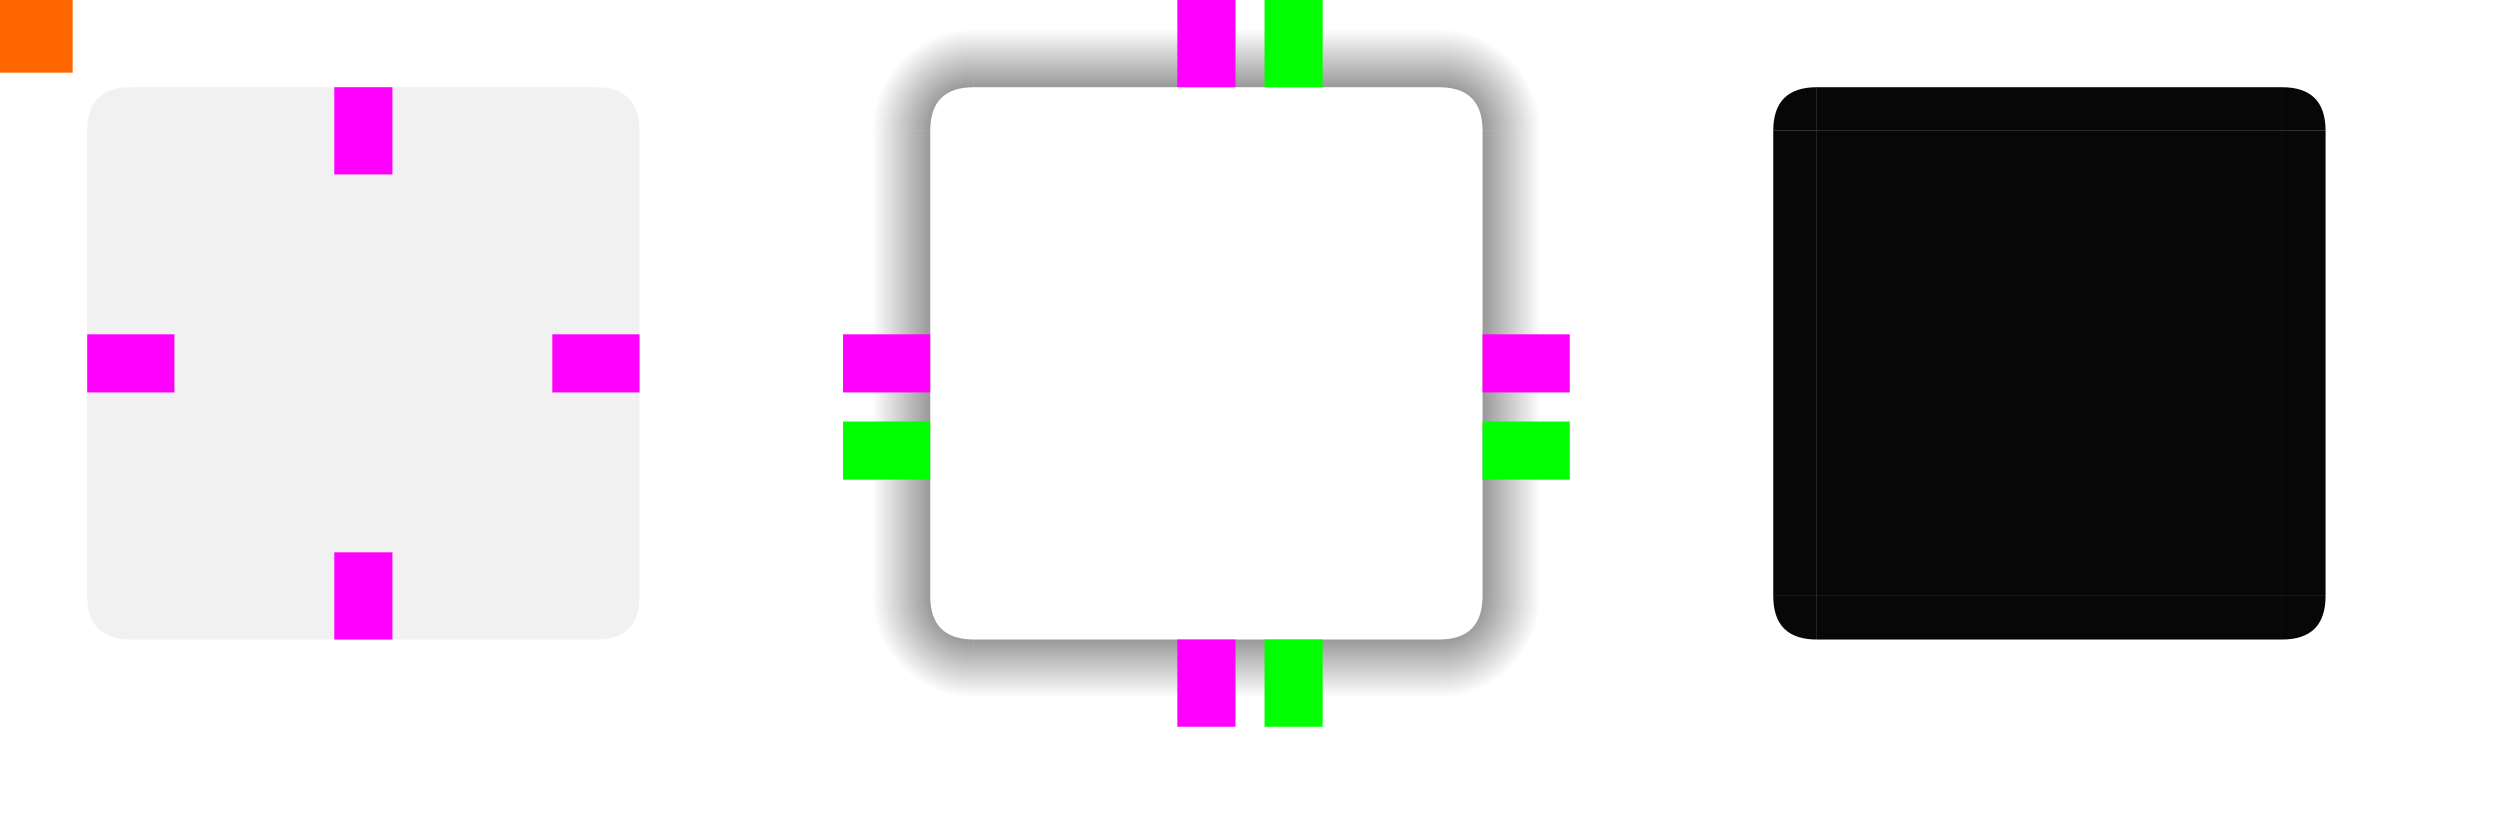
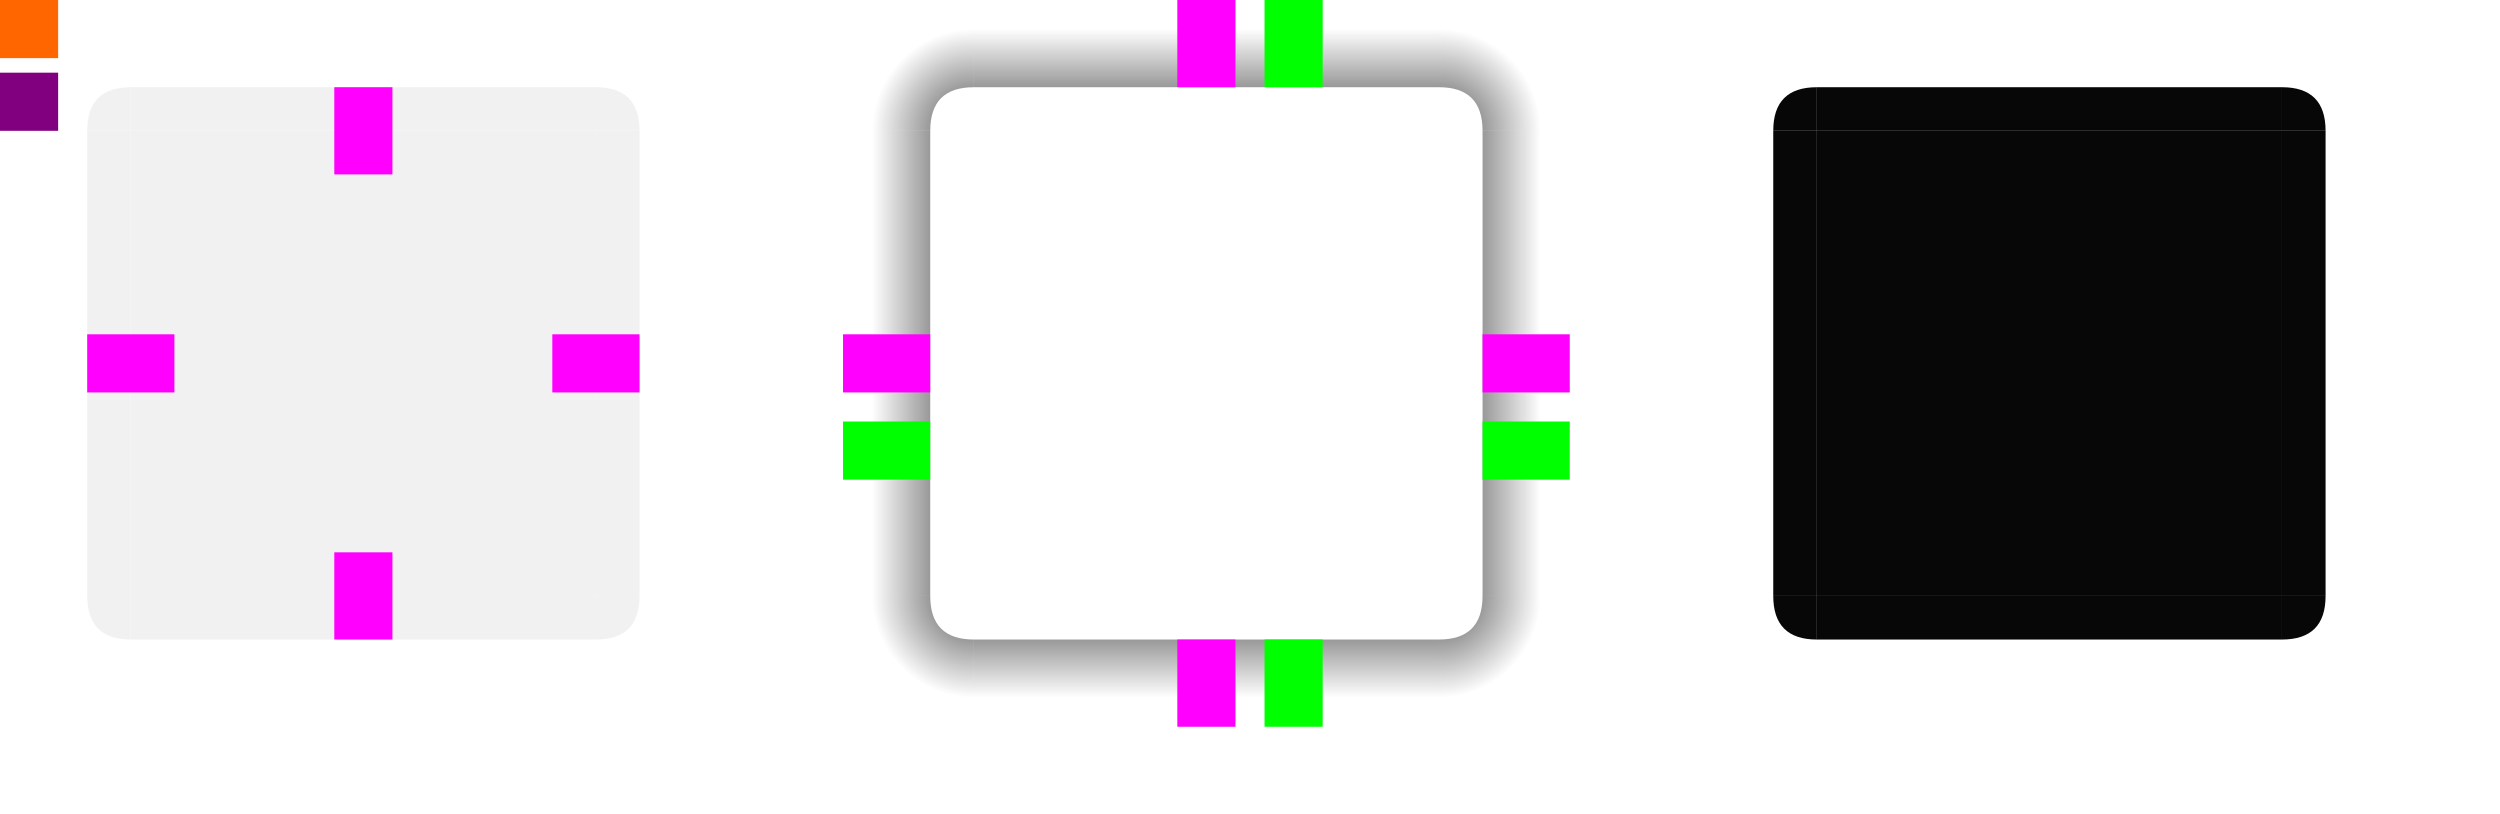
<svg xmlns="http://www.w3.org/2000/svg" xmlns:xlink="http://www.w3.org/1999/xlink" id="svg" viewBox="0 0 172 56">
  <defs id="defs4">
    <style id="current-color-scheme" type="text/css">
			.ColorScheme-Text {
				color:#31363b;
				stop-color:#31363b;
			}
			.ColorScheme-Background {
				color:#eff0f1;
				stop-color:#eff0f1;
			}
			.ColorScheme-Highlight {
				color:#3daee9;
				stop-color:#3daee9;
			}
			.ColorScheme-ViewText {
				color:#31363b;
				stop-color:#31363b;
			}
			.ColorScheme-ViewBackground {
				color:#fcfcfc;
				stop-color:#fcfcfc;
			}
			.ColorScheme-ViewHover {
				color:#93cee9;
				stop-color:#93cee9;
			}
			.ColorScheme-ViewFocus{
				color:#3daee9;
				stop-color:#3daee9;
			}
			.ColorScheme-ButtonText {
				color:#31363b;
				stop-color:#31363b;
			}
			.ColorScheme-ButtonBackground {
				color:#eff0f1;
				stop-color:#eff0f1;
			}
			.ColorScheme-ButtonHover {
				color:#93cee9;
				stop-color:#93cee9;
			}
			.ColorScheme-ButtonFocus{
				color:#3daee9;
				stop-color:#3daee9;
			}
		</style>
    <linearGradient id="linearGradientShadowEdge">
      <stop id="stopEdge" offset="0" style="stop-color:#000000;stop-opacity:0.444" />
      <stop id="stopEdgeShadowDone" offset="0.667" style="stop-color:#000000;stop-opacity:0;" />
    </linearGradient>
    <linearGradient id="linearGradientShadowCorner">
      <stop id="stopCornerEdge" offset="0.333" style="stop-color:#000000;stop-opacity:0.444" />
      <stop id="stopCornerShadowDone" offset="0.778" style="stop-color:#000000;stop-opacity:0;" />
    </linearGradient>
    <linearGradient id="linearGradientShadowLeft" gradientUnits="userSpaceOnUse" xlink:href="#linearGradientShadowEdge" x1="6" y1="28" x2="0" y2="28" />
    <radialGradient id="radialGradientShadowTopLeft" gradientUnits="userSpaceOnUse" xlink:href="#linearGradientShadowCorner" cx="9.0" cy="9.0" fx="9.0" fy="9.0" r="9.0" />
    <linearGradient id="linearGradientShadowTop" gradientUnits="userSpaceOnUse" xlink:href="#linearGradientShadowEdge" x1="28" y1="6" x2="28" y2="0" />
    <radialGradient id="radialGradientShadowTopRight" gradientUnits="userSpaceOnUse" xlink:href="#linearGradientShadowCorner" cx="41.0" cy="9.0" fx="41.0" fy="9.0" r="9.0" />
    <linearGradient id="linearGradientShadowRight" gradientUnits="userSpaceOnUse" xlink:href="#linearGradientShadowEdge" x1="44.0" y1="28" x2="50.0" y2="28" />
    <linearGradient id="linearGradientShadowBottom" gradientUnits="userSpaceOnUse" xlink:href="#linearGradientShadowEdge" x1="28" y1="44.0" x2="28" y2="50.0" />
    <radialGradient id="radialGradientShadowBottomLeft" gradientUnits="userSpaceOnUse" xlink:href="#linearGradientShadowCorner" cx="9.0" cy="41.0" fx="9.0" fy="41.0" r="9.0" />
    <radialGradient id="radialGradientShadowBottomRight" gradientUnits="userSpaceOnUse" xlink:href="#linearGradientShadowCorner" cx="41.0" cy="41.0" fx="41.0" fy="41.0" r="9.0" />
  </defs>
  <g id="layer1">
-     <rect id="hint-tile-center" x="0" y="0" width="5" height="5" style="opacity:1;fill:#ff6600;fill-opacity:1;stroke:none" />
+     <rect id="hint-tile-center" x="0" y="0" width="4" height="4" style="opacity:1;fill:#ff6600;fill-opacity:1;stroke:none" />
+     <rect id="thick-center" x="0" y="5" width="4" height="4" style="fill:#800080;fill-opacity:1;stroke:none" />
    <g id="tileset" transform="translate(6,6)">
      <g id="topleft">
        <path id="rectTopLeft" class="ColorScheme-Background" d="m 3.0,3.0 h -3.0 v -0.0 c 0,-2.0 1.0,-3.0 3.0,-3.0 h 0.0 z" style="opacity:0.9;fill:currentColor;fill-opacity:1;stroke:none" />
      </g>
      <g id="top">
        <rect id="rectTop" class="ColorScheme-Background" x="3.0" y="0" width="32" height="3.0" style="opacity:0.9;fill:currentColor;fill-opacity:1;stroke:none" />
      </g>
      <g id="topright">
        <path id="rectRight" class="ColorScheme-Background" d="m 35.0,3.0 v -3.0 h 0.0 c 2.0,0 3.0,1.0 3.0,3.0 v 0.0 z" style="opacity:0.9;fill:currentColor;fill-opacity:1;stroke:none" />
      </g>
      <g id="left">
        <rect id="rectLeft" class="ColorScheme-Background" x="0" y="3.0" width="3.0" height="32" style="opacity:0.9;fill:currentColor;fill-opacity:1;stroke:none" />
      </g>
      <g id="center">
        <rect id="rectCenter" class="ColorScheme-Background" x="3.0" y="3.0" width="32" height="32" style="opacity:0.9;fill:currentColor;fill-opacity:1;stroke:none" />
      </g>
      <g id="right">
        <rect id="rectRight" class="ColorScheme-Background" x="35.0" y="3.0" width="3.0" height="32" style="opacity:0.9;fill:currentColor;fill-opacity:1;stroke:none" />
      </g>
      <g id="bottomleft">
        <path id="pathBottomLeft" class="ColorScheme-Background" d="m 3.0,35.0 v 3.0 h -0.0 c -2.0,0 -3.0,-1.0 -3.0,-3.0 v -0.0 z" style="opacity:0.9;fill:currentColor;fill-opacity:1;stroke:none" />
      </g>
      <g id="bottom">
        <rect id="rectBottom" class="ColorScheme-Background" x="3.0" y="35.0" width="32" height="3.0" style="opacity:0.9;fill:currentColor;fill-opacity:1;stroke:none" />
      </g>
      <g id="bottomright">
        <path id="rectBottomRight" class="ColorScheme-Background" d="m 35.0,35.0 h 3.0 v 0.0 c 0,2.0 -1.0,3.0 -3.0,3.0 h -0.0 z" style="opacity:0.9;fill:currentColor;fill-opacity:1;stroke:none" />
      </g>
      <rect id="hint-top-margin" x="17.0" y="0" width="4" height="6.0" style="fill:#ff00ff;fill-opacity:1;stroke:none" />
      <rect id="hint-left-margin" x="0" y="17.0" width="6.0" height="4" style="fill:#ff00ff;fill-opacity:1;stroke:none" />
      <rect id="hint-right-margin" x="32.0" y="17.0" width="6.0" height="4" style="fill:#ff00ff;fill-opacity:1;stroke:none" />
      <rect id="hint-bottom-margin" x="17.0" y="32.0" width="4" height="6.0" style="fill:#ff00ff;fill-opacity:1;stroke:none" />
+       <rect id="thick-hint-top-margin" x="21.0" y="0" width="4" height="0" style="fill:#800080;fill-opacity:1;stroke:none" />
+       <rect id="thick-hint-left-margin" x="0" y="21.0" width="0" height="4" style="fill:#800080;fill-opacity:1;stroke:none" />
+       <rect id="thick-hint-right-margin" x="38.0" y="21.0" width="0" height="4" style="fill:#800080;fill-opacity:1;stroke:none" />
+       <rect id="thick-hint-bottom-margin" x="21.0" y="38.0" width="4" height="0" style="fill:#800080;fill-opacity:1;stroke:none" />
    </g>
    <g id="shadow-tileset" transform="translate(58,0)">
-       <g id="shadow-topleft">
+       <g id="shadow-topleft" style="opacity:1">
        <rect id="rectShadowTopLeft-Left" x="0" y="9.0" width="6" height="0.0" style="fill:url(#linearGradientShadowLeft);fill-opacity:1;fill-rule:evenodd;stroke:none;stroke-width:1px;stroke-linecap:butt;stroke-linejoin:miter;stroke-opacity:1;opacity:0.9" />
        <path id="pathShadowTopLeft-TopLeft" d="m 0,0 v 9.0 h 6 c 0,-2.0 1.0,-3.0 3.0,-3.0 v -6 z" style="opacity:0.9;fill:url(#radialGradientShadowTopLeft);fill-opacity:1;fill-rule:evenodd;stroke:none;stroke-width:1px;stroke-linecap:butt;stroke-linejoin:miter;stroke-opacity:1" />
        <rect id="rectShadowTopLeft-Top" x="9.0" y="0" width="0.0" height="6" style="fill:url(#linearGradientShadowTop);fill-opacity:1;fill-rule:evenodd;stroke:none;stroke-width:1px;stroke-linecap:butt;stroke-linejoin:miter;stroke-opacity:1;opacity:0.9" />
      </g>
-       <g id="shadow-top">
+       <g id="shadow-top" style="opacity:1">
        <rect id="rectShadowTop-Top" x="9.0" y="0" width="32" height="6" style="opacity:0.9;fill:url(#linearGradientShadowTop);fill-opacity:1;stroke:none" />
        <rect id="rectShadowTop-Placeholder" x="9.0" y="6" width="32" height="3.0" style="opacity:1;fill:none;fill-opacity:1;stroke:none" />
      </g>
-       <g id="shadow-topright">
+       <g id="shadow-topright" style="opacity:1">
        <rect id="rectShadowTopRight-Top" x="41.0" y="0" width="0.0" height="6" style="fill:url(#linearGradientShadowTop);fill-opacity:1;fill-rule:evenodd;stroke:none;stroke-width:1px;stroke-linecap:butt;stroke-linejoin:miter;stroke-opacity:1;opacity:0.9" />
        <path id="pathShadowTopRight-TopRight" d="m 50.0,0 h -9.0 v 6 c 2.0,0 3.0,1.0 3.0,3.0 h 6 z" style="opacity:0.9;fill:url(#radialGradientShadowTopRight);fill-opacity:1;fill-rule:evenodd;stroke:none;stroke-width:1px;stroke-linecap:butt;stroke-linejoin:miter;stroke-opacity:1" />
        <rect id="rectShadowTopRight-Right" x="44.0" y="9.0" width="6" height="0.0" style="fill:url(#linearGradientShadowRight);fill-opacity:1;fill-rule:evenodd;stroke:none;stroke-width:1px;stroke-linecap:butt;stroke-linejoin:miter;stroke-opacity:1;opacity:0.9" />
      </g>
-       <g id="shadow-left">
+       <g id="shadow-left" style="opacity:1">
        <rect id="rectShadowLeft-Left" x="0" y="9.0" width="6" height="32" style="opacity:0.9;fill:url(#linearGradientShadowLeft);fill-opacity:1;stroke:none" />
        <rect id="rectShadowLeft-Placeholder" x="6" y="9.0" width="3.0" height="32" style="opacity:1;fill:none;fill-opacity:1;stroke:none" />
      </g>
-       <g id="shadow-center">
+       <g id="shadow-center" style="opacity:1">
        <rect id="rectShadowCenter-Placeholder" x="9.0" y="9.0" width="32" height="32" style="opacity:1;fill:none;fill-opacity:1;stroke:none" />
      </g>
-       <g id="shadow-right">
+       <g id="shadow-right" style="opacity:1">
        <rect id="rectShadowRight-Right" x="44.0" y="9.0" width="6" height="32" style="opacity:0.9;fill:url(#linearGradientShadowRight);fill-opacity:1;stroke:none" />
        <rect id="rectShadowRight-Placeholder" x="41.0" y="9.0" width="3.0" height="32" style="opacity:1;fill:none;fill-opacity:1;stroke:none" />
      </g>
-       <g id="shadow-bottomleft">
+       <g id="shadow-bottomleft" style="opacity:1">
        <rect id="rectShadowBottomLeft-Left" x="0" y="41.0" width="6" height="0.0" style="fill:url(#linearGradientShadowLeft);fill-opacity:1;fill-rule:evenodd;stroke:none;stroke-width:1px;stroke-linecap:butt;stroke-linejoin:miter;stroke-opacity:1;opacity:0.9" />
        <path id="pathShadowBottomLeft-BottomLeft" d="m 0,50.0 h 9.0 v -6 c -2.0,0 -3.0,-1.0 -3.0,-3.0 h -6 z" style="opacity:0.9;fill:url(#radialGradientShadowBottomLeft);fill-opacity:1;fill-rule:evenodd;stroke:none;stroke-width:1px;stroke-linecap:butt;stroke-linejoin:miter;stroke-opacity:1" />
        <rect id="rectShadowBottomLeft-Bottom" x="9" y="44.0" width="0.0" height="6" style="fill:url(#linearGradientShadowBottom);fill-opacity:1;fill-rule:evenodd;stroke:none;stroke-width:1px;stroke-linecap:butt;stroke-linejoin:miter;stroke-opacity:1;opacity:0.9" />
      </g>
-       <g id="shadow-bottom">
+       <g id="shadow-bottom" style="opacity:1">
        <rect id="rectShadowBottom-Bottom" x="9.0" y="44.0" width="32" height="6" style="opacity:0.9;fill:url(#linearGradientShadowBottom);fill-opacity:1;stroke:none" />
        <rect id="rectShadowBottom-Placeholder" x="9.0" y="41.0" width="32" height="3.0" style="opacity:1;fill:none;fill-opacity:1;stroke:none" />
      </g>
-       <g id="shadow-bottomright">
+       <g id="shadow-bottomright" style="opacity:1">
        <rect id="rectShadowBottomRight-Bottom" x="41.0" y="44.0" width="0.0" height="6" style="fill:url(#linearGradientShadowBottom);fill-opacity:1;fill-rule:evenodd;stroke:none;stroke-width:1px;stroke-linecap:butt;stroke-linejoin:miter;stroke-opacity:1;opacity:0.9" />
        <path id="pathShadowBottomRight-BottomRight" d="m 50.0,50.0 v -9.0 h -6 c 0,2.0 -1.0,3.0 -3.0,3.0 v 6 z" style="opacity:0.9;fill:url(#radialGradientShadowBottomRight);fill-opacity:1;fill-rule:evenodd;stroke:none;stroke-width:1px;stroke-linecap:butt;stroke-linejoin:miter;stroke-opacity:1" />
        <rect id="rectShadowBottomRight-Right" x="44.0" y="41.0" width="6" height="0.0" style="fill:url(#linearGradientShadowRight);fill-opacity:1;fill-rule:evenodd;stroke:none;stroke-width:1px;stroke-linecap:butt;stroke-linejoin:miter;stroke-opacity:1;opacity:0.9" />
      </g>
      <rect id="shadow-hint-top-margin" x="23" y="0" width="4" height="6" style="fill:#ff00ff;fill-opacity:1;stroke:none" />
      <rect id="shadow-hint-left-margin" x="0" y="23" width="6" height="4" style="fill:#ff00ff;fill-opacity:1;stroke:none" />
      <rect id="shadow-hint-right-margin" x="44" y="23" width="6" height="4" style="fill:#ff00ff;fill-opacity:1;stroke:none" />
      <rect id="shadow-hint-bottom-margin" x="23" y="44" width="4" height="6" style="fill:#ff00ff;fill-opacity:1;stroke:none" />
      <rect id="shadow-hint-top-inset" x="29" y="0" width="4" height="6" style="fill:#00ff00;fill-opacity:1;stroke:none" />
      <rect id="shadow-hint-left-inset" x="0" y="29" width="6" height="4" style="fill:#00ff00;fill-opacity:1;stroke:none" />
      <rect id="shadow-hint-right-inset" x="44" y="29" width="6" height="4" style="fill:#00ff00;fill-opacity:1;stroke:none" />
      <rect id="shadow-hint-bottom-inset" x="29" y="44" width="4" height="6" style="fill:#00ff00;fill-opacity:1;stroke:none" />
    </g>
    <g id="mask-tileset" transform="translate(122,6)">
      <g id="mask-topleft">
        <path id="pathMaskTopLeft" d="m 3.0,3.0 h -3.0 v -0.0 c 0,-2.0 1.0,-3.0 3.0,-3.0 h 0.0 z" style="opacity:0.97;fill:#000000;fill-opacity:1" />
      </g>
      <g id="mask-top">
        <rect id="rectMaskTop" x="3.0" y="0" width="32" height="3.0" style="opacity:0.97;fill:#000000;fill-opacity:1;stroke:none" />
      </g>
      <g id="mask-topright">
        <path id="pathMaskTopRight" d="m 35.0,3.0 v -3.0 h 0.0 c 2.0,0 3.0,1.0 3.0,3.0 v 0.0 z" style="opacity:0.97;fill:#000000;fill-opacity:1" />
      </g>
      <g id="mask-left">
        <rect id="rectMaskLeft" x="0" y="3.0" width="3.0" height="32" style="opacity:0.97;fill:#000000;fill-opacity:1;stroke:none" />
      </g>
      <g id="mask-center">
        <rect id="rectMaskCenter" x="3.0" y="3.0" width="32" height="32" style="opacity:0.97;fill:#000000;fill-opacity:1;stroke:none" />
      </g>
      <g id="mask-right">
        <rect id="rectMaskRight" x="35.0" y="3.0" width="3.0" height="32" style="opacity:0.97;fill:#000000;fill-opacity:1;stroke:none" />
      </g>
      <g id="mask-bottomleft">
        <path id="pathMaskBottomLeft" d="m 3.0,35.0 v 3.0 h -0.0 c -2.0,0 -3.0,-1.0 -3.0,-3.0 v -0.0 z" style="opacity:0.97;fill:#000000;fill-opacity:1" />
      </g>
      <g id="mask-bottom">
        <rect id="rectMaskBottom" x="3.0" y="35.0" width="32" height="3.0" style="opacity:0.97;fill:#000000;fill-opacity:1;stroke:none" />
      </g>
      <g id="mask-bottomright">
        <path id="pathMaskBottomRight" d="m 35.0,35.0 h 3.0 v 0.0 c 0,2.0 -1.0,3.0 -3.0,3.0 h -0.0 z" style="opacity:0.97;fill:#000000;fill-opacity:1" />
      </g>
    </g>
  </g>
</svg>
